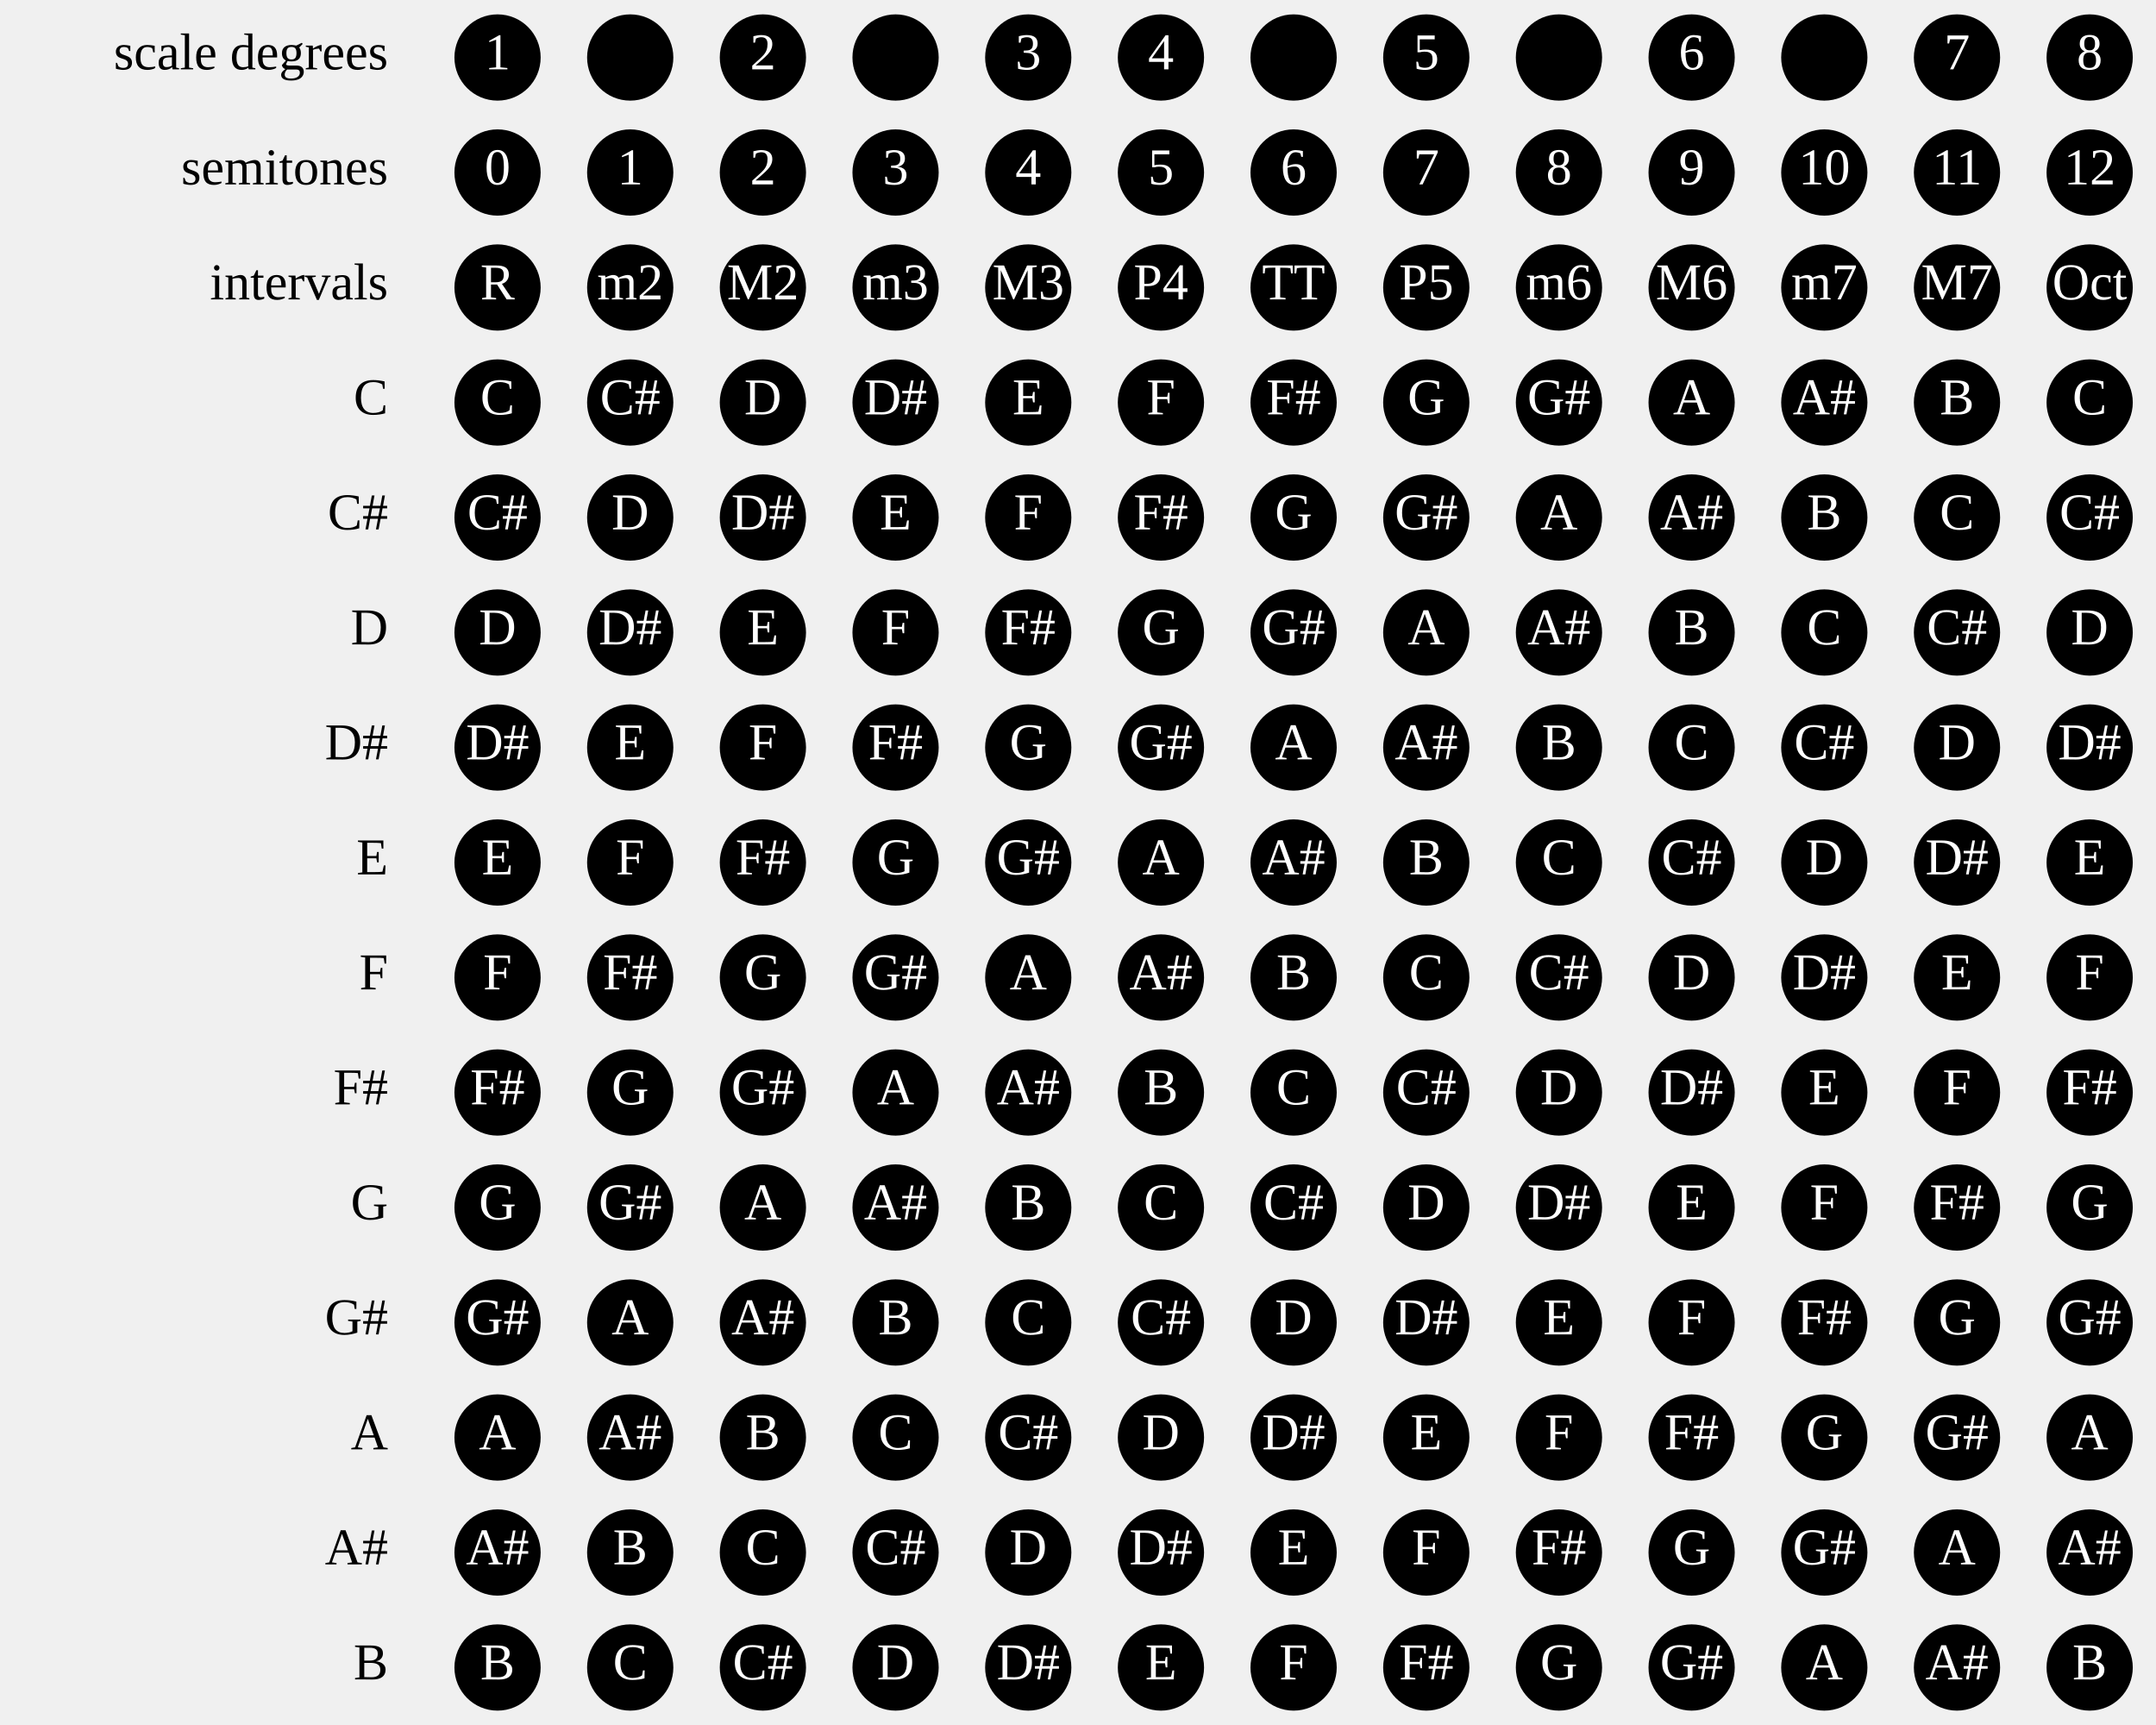
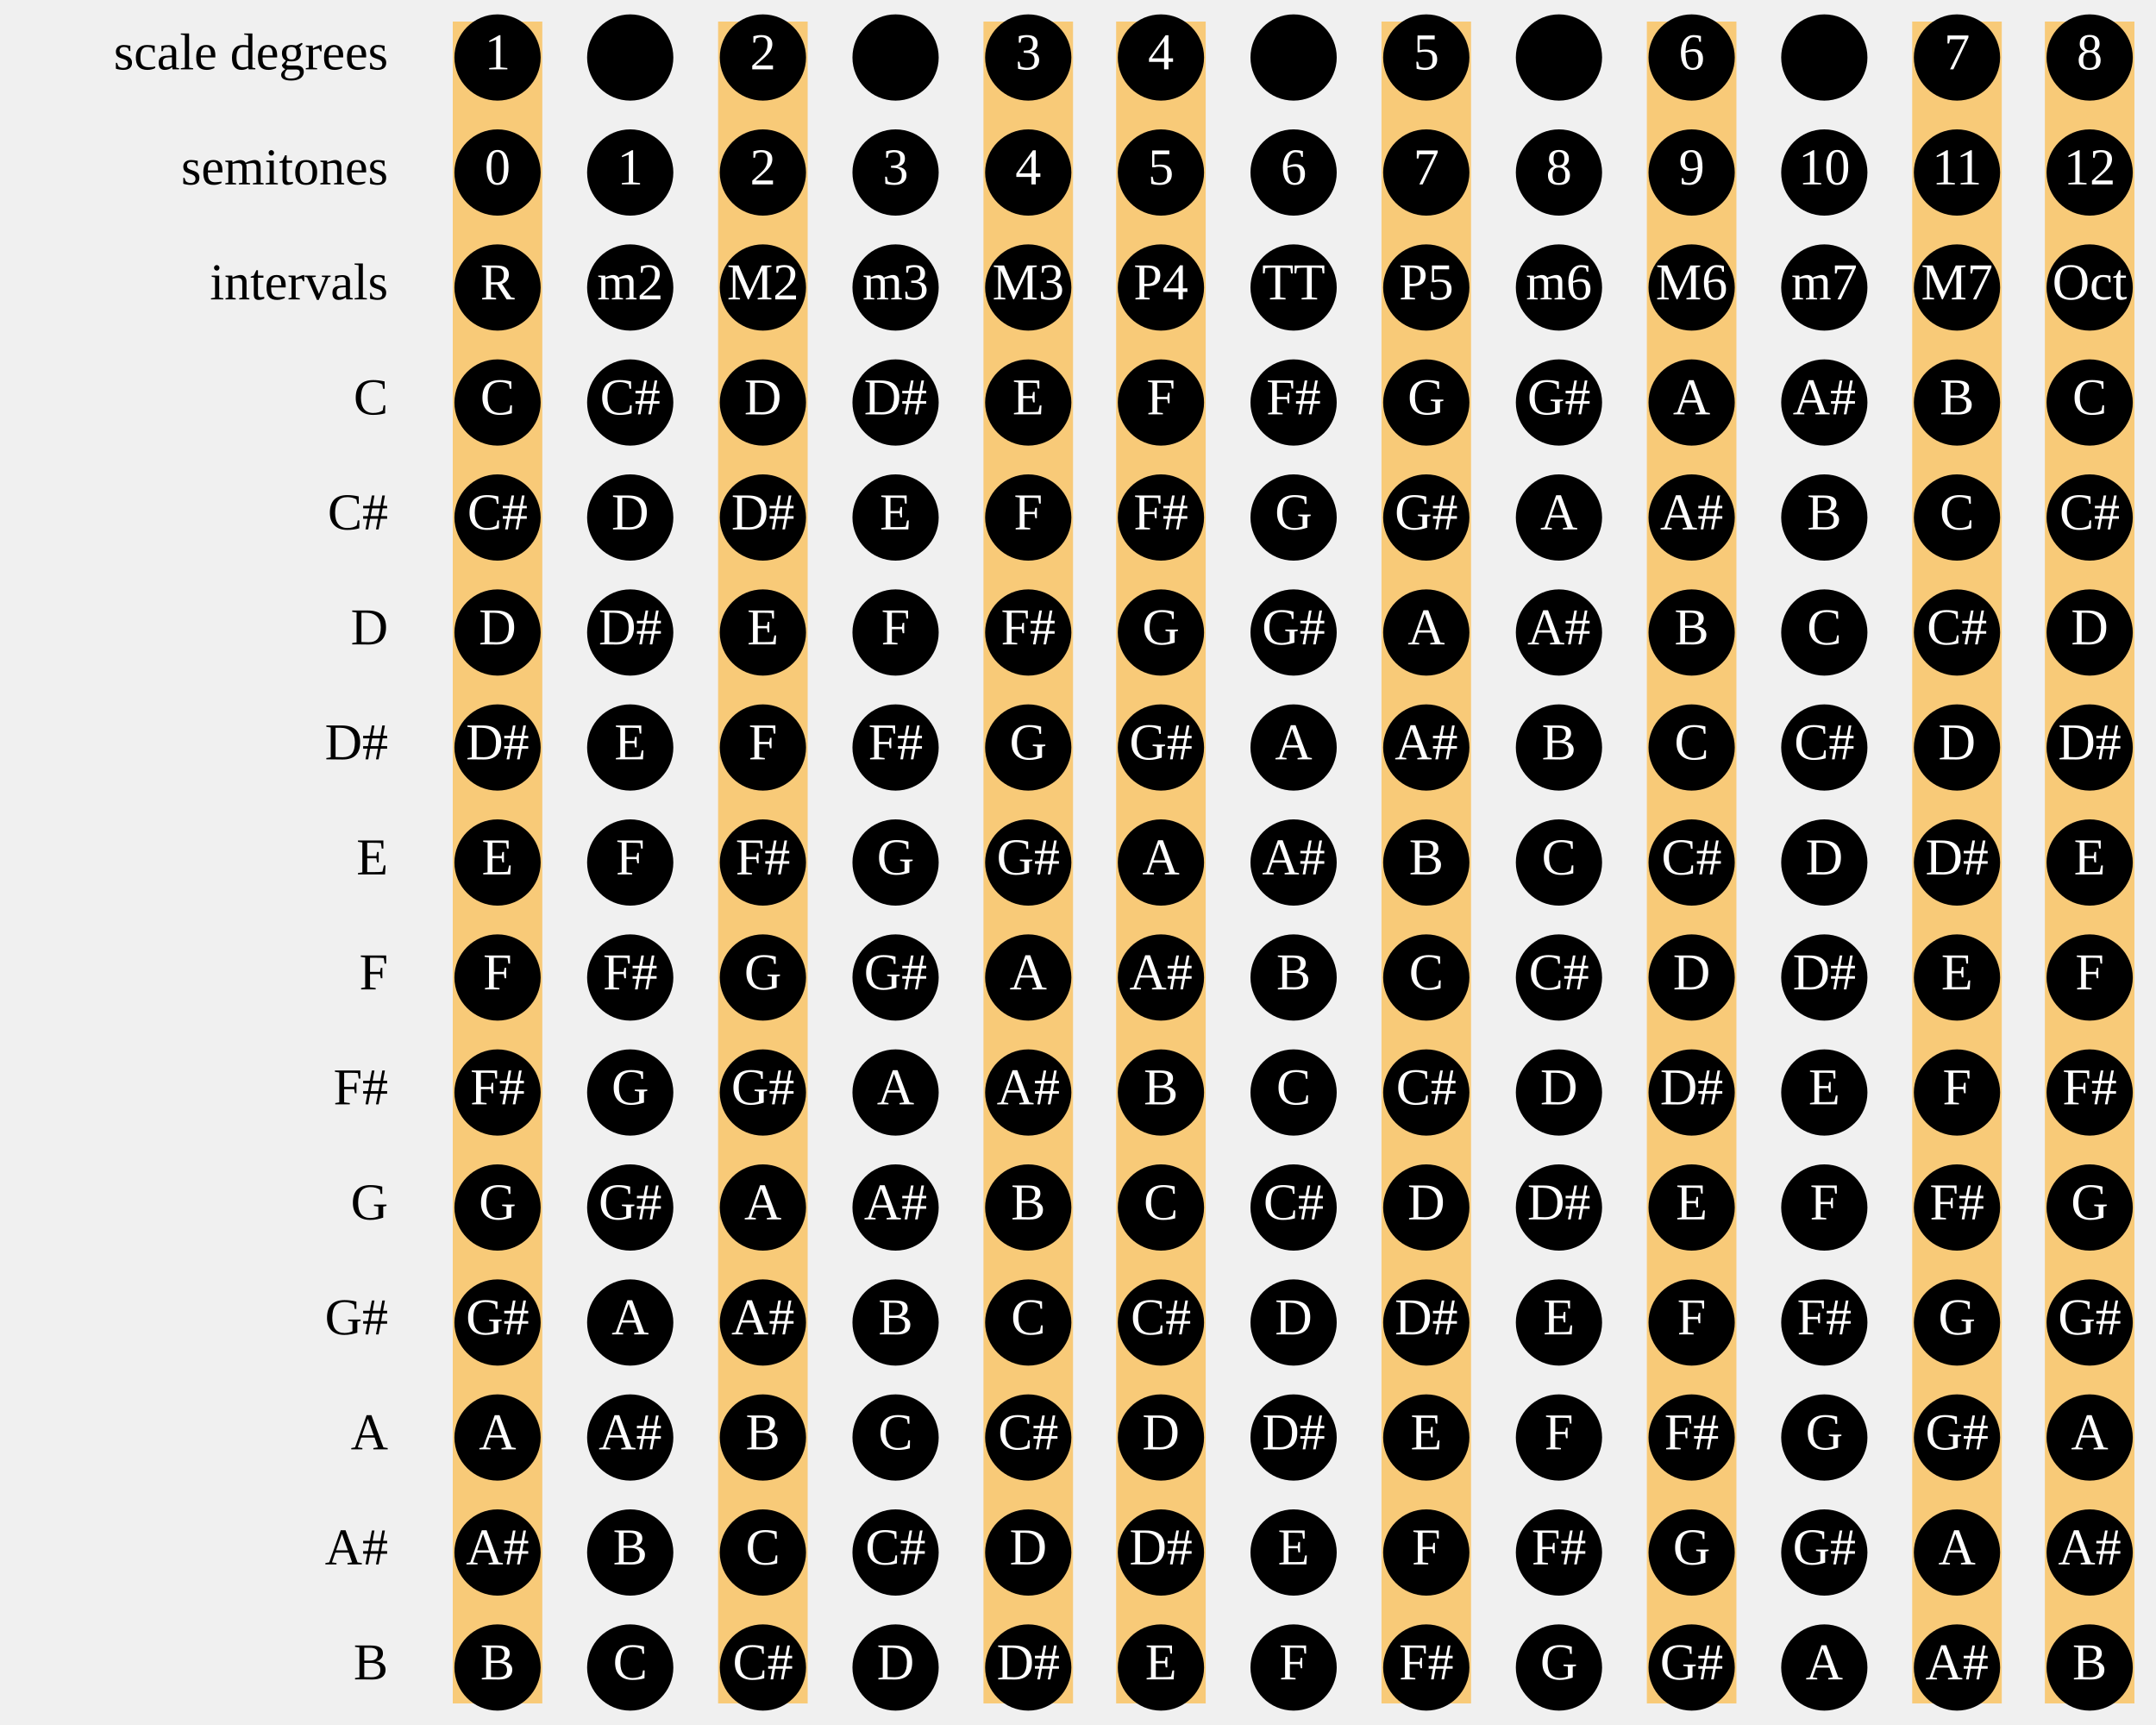
<svg xmlns="http://www.w3.org/2000/svg" width="500" height="400" viewBox="0 0 500 400">
  <defs>
</defs>
+   <rect x="105.0" y="5" width="20.769" height="390.0" fill="orange" fill-opacity="0.5" />
+   <rect x="166.538" y="5" width="20.769" height="390.0" fill="orange" fill-opacity="0.5" />
+   <rect x="228.077" y="5" width="20.769" height="390.0" fill="orange" fill-opacity="0.5" />
+   <rect x="258.846" y="5" width="20.769" height="390.0" fill="orange" fill-opacity="0.5" />
+   <rect x="320.385" y="5" width="20.769" height="390.0" fill="orange" fill-opacity="0.5" />
+   <rect x="381.923" y="5" width="20.769" height="390.0" fill="orange" fill-opacity="0.5" />
+   <rect x="443.462" y="5" width="20.769" height="390.0" fill="orange" fill-opacity="0.5" />
+   <rect x="474.231" y="5" width="20.769" height="390.0" fill="orange" fill-opacity="0.5" />
  <circle cx="115.385" cy="13.333" r="10" />
  <text x="115.385" y="13.333" font-size="12" fill="white" text-anchor="middle" dominant-baseline="middle">1</text>
  <circle cx="146.154" cy="13.333" r="10" />
  <text x="146.154" y="13.333" font-size="12" fill="white" text-anchor="middle" dominant-baseline="middle" />
  <circle cx="176.923" cy="13.333" r="10" />
  <text x="176.923" y="13.333" font-size="12" fill="white" text-anchor="middle" dominant-baseline="middle">2</text>
  <circle cx="207.692" cy="13.333" r="10" />
  <text x="207.692" y="13.333" font-size="12" fill="white" text-anchor="middle" dominant-baseline="middle" />
  <circle cx="238.462" cy="13.333" r="10" />
  <text x="238.462" y="13.333" font-size="12" fill="white" text-anchor="middle" dominant-baseline="middle">3</text>
  <circle cx="269.231" cy="13.333" r="10" />
  <text x="269.231" y="13.333" font-size="12" fill="white" text-anchor="middle" dominant-baseline="middle">4</text>
  <circle cx="300.0" cy="13.333" r="10" />
  <text x="300.0" y="13.333" font-size="12" fill="white" text-anchor="middle" dominant-baseline="middle" />
  <circle cx="330.769" cy="13.333" r="10" />
  <text x="330.769" y="13.333" font-size="12" fill="white" text-anchor="middle" dominant-baseline="middle">5</text>
  <circle cx="361.538" cy="13.333" r="10" />
  <text x="361.538" y="13.333" font-size="12" fill="white" text-anchor="middle" dominant-baseline="middle" />
  <circle cx="392.308" cy="13.333" r="10" />
  <text x="392.308" y="13.333" font-size="12" fill="white" text-anchor="middle" dominant-baseline="middle">6</text>
  <circle cx="423.077" cy="13.333" r="10" />
  <text x="423.077" y="13.333" font-size="12" fill="white" text-anchor="middle" dominant-baseline="middle" />
  <circle cx="453.846" cy="13.333" r="10" />
  <text x="453.846" y="13.333" font-size="12" fill="white" text-anchor="middle" dominant-baseline="middle">7</text>
  <circle cx="484.615" cy="13.333" r="10" />
  <text x="484.615" y="13.333" font-size="12" fill="white" text-anchor="middle" dominant-baseline="middle">8</text>
  <circle cx="115.385" cy="40.0" r="10" />
  <text x="115.385" y="40.0" font-size="12" fill="white" text-anchor="middle" dominant-baseline="middle">0</text>
  <circle cx="146.154" cy="40.0" r="10" />
  <text x="146.154" y="40.0" font-size="12" fill="white" text-anchor="middle" dominant-baseline="middle">1</text>
  <circle cx="176.923" cy="40.0" r="10" />
  <text x="176.923" y="40.0" font-size="12" fill="white" text-anchor="middle" dominant-baseline="middle">2</text>
  <circle cx="207.692" cy="40.0" r="10" />
  <text x="207.692" y="40.0" font-size="12" fill="white" text-anchor="middle" dominant-baseline="middle">3</text>
  <circle cx="238.462" cy="40.0" r="10" />
  <text x="238.462" y="40.0" font-size="12" fill="white" text-anchor="middle" dominant-baseline="middle">4</text>
  <circle cx="269.231" cy="40.0" r="10" />
  <text x="269.231" y="40.0" font-size="12" fill="white" text-anchor="middle" dominant-baseline="middle">5</text>
  <circle cx="300.0" cy="40.0" r="10" />
  <text x="300.0" y="40.0" font-size="12" fill="white" text-anchor="middle" dominant-baseline="middle">6</text>
  <circle cx="330.769" cy="40.0" r="10" />
  <text x="330.769" y="40.0" font-size="12" fill="white" text-anchor="middle" dominant-baseline="middle">7</text>
  <circle cx="361.538" cy="40.0" r="10" />
  <text x="361.538" y="40.0" font-size="12" fill="white" text-anchor="middle" dominant-baseline="middle">8</text>
  <circle cx="392.308" cy="40.0" r="10" />
  <text x="392.308" y="40.0" font-size="12" fill="white" text-anchor="middle" dominant-baseline="middle">9</text>
  <circle cx="423.077" cy="40.0" r="10" />
  <text x="423.077" y="40.0" font-size="12" fill="white" text-anchor="middle" dominant-baseline="middle">10</text>
  <circle cx="453.846" cy="40.0" r="10" />
  <text x="453.846" y="40.0" font-size="12" fill="white" text-anchor="middle" dominant-baseline="middle">11</text>
  <circle cx="484.615" cy="40.0" r="10" />
  <text x="484.615" y="40.0" font-size="12" fill="white" text-anchor="middle" dominant-baseline="middle">12</text>
  <circle cx="115.385" cy="66.667" r="10" />
  <text x="115.385" y="66.667" font-size="12" fill="white" text-anchor="middle" dominant-baseline="middle">R</text>
  <circle cx="146.154" cy="66.667" r="10" />
  <text x="146.154" y="66.667" font-size="12" fill="white" text-anchor="middle" dominant-baseline="middle">m2</text>
  <circle cx="176.923" cy="66.667" r="10" />
  <text x="176.923" y="66.667" font-size="12" fill="white" text-anchor="middle" dominant-baseline="middle">M2</text>
  <circle cx="207.692" cy="66.667" r="10" />
  <text x="207.692" y="66.667" font-size="12" fill="white" text-anchor="middle" dominant-baseline="middle">m3</text>
  <circle cx="238.462" cy="66.667" r="10" />
  <text x="238.462" y="66.667" font-size="12" fill="white" text-anchor="middle" dominant-baseline="middle">M3</text>
  <circle cx="269.231" cy="66.667" r="10" />
  <text x="269.231" y="66.667" font-size="12" fill="white" text-anchor="middle" dominant-baseline="middle">P4</text>
  <circle cx="300.0" cy="66.667" r="10" />
  <text x="300.0" y="66.667" font-size="12" fill="white" text-anchor="middle" dominant-baseline="middle">TT</text>
  <circle cx="330.769" cy="66.667" r="10" />
  <text x="330.769" y="66.667" font-size="12" fill="white" text-anchor="middle" dominant-baseline="middle">P5</text>
  <circle cx="361.538" cy="66.667" r="10" />
  <text x="361.538" y="66.667" font-size="12" fill="white" text-anchor="middle" dominant-baseline="middle">m6</text>
  <circle cx="392.308" cy="66.667" r="10" />
  <text x="392.308" y="66.667" font-size="12" fill="white" text-anchor="middle" dominant-baseline="middle">M6</text>
  <circle cx="423.077" cy="66.667" r="10" />
  <text x="423.077" y="66.667" font-size="12" fill="white" text-anchor="middle" dominant-baseline="middle">m7</text>
  <circle cx="453.846" cy="66.667" r="10" />
  <text x="453.846" y="66.667" font-size="12" fill="white" text-anchor="middle" dominant-baseline="middle">M7</text>
  <circle cx="484.615" cy="66.667" r="10" />
  <text x="484.615" y="66.667" font-size="12" fill="white" text-anchor="middle" dominant-baseline="middle">Oct</text>
  <circle cx="115.385" cy="93.333" r="10" />
  <text x="115.385" y="93.333" font-size="12" fill="white" text-anchor="middle" dominant-baseline="middle">C</text>
  <circle cx="146.154" cy="93.333" r="10" />
  <text x="146.154" y="93.333" font-size="12" fill="white" text-anchor="middle" dominant-baseline="middle">C#</text>
  <circle cx="176.923" cy="93.333" r="10" />
  <text x="176.923" y="93.333" font-size="12" fill="white" text-anchor="middle" dominant-baseline="middle">D</text>
  <circle cx="207.692" cy="93.333" r="10" />
  <text x="207.692" y="93.333" font-size="12" fill="white" text-anchor="middle" dominant-baseline="middle">D#</text>
  <circle cx="238.462" cy="93.333" r="10" />
  <text x="238.462" y="93.333" font-size="12" fill="white" text-anchor="middle" dominant-baseline="middle">E</text>
  <circle cx="269.231" cy="93.333" r="10" />
  <text x="269.231" y="93.333" font-size="12" fill="white" text-anchor="middle" dominant-baseline="middle">F</text>
  <circle cx="300.0" cy="93.333" r="10" />
  <text x="300.0" y="93.333" font-size="12" fill="white" text-anchor="middle" dominant-baseline="middle">F#</text>
  <circle cx="330.769" cy="93.333" r="10" />
  <text x="330.769" y="93.333" font-size="12" fill="white" text-anchor="middle" dominant-baseline="middle">G</text>
  <circle cx="361.538" cy="93.333" r="10" />
  <text x="361.538" y="93.333" font-size="12" fill="white" text-anchor="middle" dominant-baseline="middle">G#</text>
  <circle cx="392.308" cy="93.333" r="10" />
  <text x="392.308" y="93.333" font-size="12" fill="white" text-anchor="middle" dominant-baseline="middle">A</text>
  <circle cx="423.077" cy="93.333" r="10" />
  <text x="423.077" y="93.333" font-size="12" fill="white" text-anchor="middle" dominant-baseline="middle">A#</text>
  <circle cx="453.846" cy="93.333" r="10" />
  <text x="453.846" y="93.333" font-size="12" fill="white" text-anchor="middle" dominant-baseline="middle">B</text>
  <circle cx="484.615" cy="93.333" r="10" />
  <text x="484.615" y="93.333" font-size="12" fill="white" text-anchor="middle" dominant-baseline="middle">C</text>
  <circle cx="115.385" cy="120.0" r="10" />
  <text x="115.385" y="120.0" font-size="12" fill="white" text-anchor="middle" dominant-baseline="middle">C#</text>
  <circle cx="146.154" cy="120.0" r="10" />
  <text x="146.154" y="120.0" font-size="12" fill="white" text-anchor="middle" dominant-baseline="middle">D</text>
  <circle cx="176.923" cy="120.0" r="10" />
  <text x="176.923" y="120.0" font-size="12" fill="white" text-anchor="middle" dominant-baseline="middle">D#</text>
  <circle cx="207.692" cy="120.0" r="10" />
  <text x="207.692" y="120.0" font-size="12" fill="white" text-anchor="middle" dominant-baseline="middle">E</text>
  <circle cx="238.462" cy="120.0" r="10" />
  <text x="238.462" y="120.0" font-size="12" fill="white" text-anchor="middle" dominant-baseline="middle">F</text>
  <circle cx="269.231" cy="120.0" r="10" />
  <text x="269.231" y="120.0" font-size="12" fill="white" text-anchor="middle" dominant-baseline="middle">F#</text>
  <circle cx="300.0" cy="120.0" r="10" />
  <text x="300.0" y="120.0" font-size="12" fill="white" text-anchor="middle" dominant-baseline="middle">G</text>
  <circle cx="330.769" cy="120.0" r="10" />
  <text x="330.769" y="120.0" font-size="12" fill="white" text-anchor="middle" dominant-baseline="middle">G#</text>
  <circle cx="361.538" cy="120.0" r="10" />
  <text x="361.538" y="120.0" font-size="12" fill="white" text-anchor="middle" dominant-baseline="middle">A</text>
  <circle cx="392.308" cy="120.0" r="10" />
  <text x="392.308" y="120.0" font-size="12" fill="white" text-anchor="middle" dominant-baseline="middle">A#</text>
  <circle cx="423.077" cy="120.0" r="10" />
  <text x="423.077" y="120.0" font-size="12" fill="white" text-anchor="middle" dominant-baseline="middle">B</text>
  <circle cx="453.846" cy="120.0" r="10" />
  <text x="453.846" y="120.0" font-size="12" fill="white" text-anchor="middle" dominant-baseline="middle">C</text>
  <circle cx="484.615" cy="120.0" r="10" />
  <text x="484.615" y="120.0" font-size="12" fill="white" text-anchor="middle" dominant-baseline="middle">C#</text>
  <circle cx="115.385" cy="146.667" r="10" />
  <text x="115.385" y="146.667" font-size="12" fill="white" text-anchor="middle" dominant-baseline="middle">D</text>
  <circle cx="146.154" cy="146.667" r="10" />
  <text x="146.154" y="146.667" font-size="12" fill="white" text-anchor="middle" dominant-baseline="middle">D#</text>
  <circle cx="176.923" cy="146.667" r="10" />
  <text x="176.923" y="146.667" font-size="12" fill="white" text-anchor="middle" dominant-baseline="middle">E</text>
  <circle cx="207.692" cy="146.667" r="10" />
  <text x="207.692" y="146.667" font-size="12" fill="white" text-anchor="middle" dominant-baseline="middle">F</text>
  <circle cx="238.462" cy="146.667" r="10" />
  <text x="238.462" y="146.667" font-size="12" fill="white" text-anchor="middle" dominant-baseline="middle">F#</text>
  <circle cx="269.231" cy="146.667" r="10" />
  <text x="269.231" y="146.667" font-size="12" fill="white" text-anchor="middle" dominant-baseline="middle">G</text>
  <circle cx="300.0" cy="146.667" r="10" />
  <text x="300.0" y="146.667" font-size="12" fill="white" text-anchor="middle" dominant-baseline="middle">G#</text>
  <circle cx="330.769" cy="146.667" r="10" />
  <text x="330.769" y="146.667" font-size="12" fill="white" text-anchor="middle" dominant-baseline="middle">A</text>
  <circle cx="361.538" cy="146.667" r="10" />
  <text x="361.538" y="146.667" font-size="12" fill="white" text-anchor="middle" dominant-baseline="middle">A#</text>
  <circle cx="392.308" cy="146.667" r="10" />
  <text x="392.308" y="146.667" font-size="12" fill="white" text-anchor="middle" dominant-baseline="middle">B</text>
  <circle cx="423.077" cy="146.667" r="10" />
  <text x="423.077" y="146.667" font-size="12" fill="white" text-anchor="middle" dominant-baseline="middle">C</text>
  <circle cx="453.846" cy="146.667" r="10" />
  <text x="453.846" y="146.667" font-size="12" fill="white" text-anchor="middle" dominant-baseline="middle">C#</text>
  <circle cx="484.615" cy="146.667" r="10" />
  <text x="484.615" y="146.667" font-size="12" fill="white" text-anchor="middle" dominant-baseline="middle">D</text>
  <circle cx="115.385" cy="173.333" r="10" />
  <text x="115.385" y="173.333" font-size="12" fill="white" text-anchor="middle" dominant-baseline="middle">D#</text>
  <circle cx="146.154" cy="173.333" r="10" />
  <text x="146.154" y="173.333" font-size="12" fill="white" text-anchor="middle" dominant-baseline="middle">E</text>
  <circle cx="176.923" cy="173.333" r="10" />
  <text x="176.923" y="173.333" font-size="12" fill="white" text-anchor="middle" dominant-baseline="middle">F</text>
  <circle cx="207.692" cy="173.333" r="10" />
  <text x="207.692" y="173.333" font-size="12" fill="white" text-anchor="middle" dominant-baseline="middle">F#</text>
  <circle cx="238.462" cy="173.333" r="10" />
  <text x="238.462" y="173.333" font-size="12" fill="white" text-anchor="middle" dominant-baseline="middle">G</text>
  <circle cx="269.231" cy="173.333" r="10" />
  <text x="269.231" y="173.333" font-size="12" fill="white" text-anchor="middle" dominant-baseline="middle">G#</text>
  <circle cx="300.0" cy="173.333" r="10" />
  <text x="300.0" y="173.333" font-size="12" fill="white" text-anchor="middle" dominant-baseline="middle">A</text>
  <circle cx="330.769" cy="173.333" r="10" />
  <text x="330.769" y="173.333" font-size="12" fill="white" text-anchor="middle" dominant-baseline="middle">A#</text>
  <circle cx="361.538" cy="173.333" r="10" />
  <text x="361.538" y="173.333" font-size="12" fill="white" text-anchor="middle" dominant-baseline="middle">B</text>
  <circle cx="392.308" cy="173.333" r="10" />
  <text x="392.308" y="173.333" font-size="12" fill="white" text-anchor="middle" dominant-baseline="middle">C</text>
  <circle cx="423.077" cy="173.333" r="10" />
  <text x="423.077" y="173.333" font-size="12" fill="white" text-anchor="middle" dominant-baseline="middle">C#</text>
  <circle cx="453.846" cy="173.333" r="10" />
  <text x="453.846" y="173.333" font-size="12" fill="white" text-anchor="middle" dominant-baseline="middle">D</text>
  <circle cx="484.615" cy="173.333" r="10" />
  <text x="484.615" y="173.333" font-size="12" fill="white" text-anchor="middle" dominant-baseline="middle">D#</text>
  <circle cx="115.385" cy="200.0" r="10" />
  <text x="115.385" y="200.0" font-size="12" fill="white" text-anchor="middle" dominant-baseline="middle">E</text>
  <circle cx="146.154" cy="200.0" r="10" />
  <text x="146.154" y="200.0" font-size="12" fill="white" text-anchor="middle" dominant-baseline="middle">F</text>
  <circle cx="176.923" cy="200.0" r="10" />
  <text x="176.923" y="200.0" font-size="12" fill="white" text-anchor="middle" dominant-baseline="middle">F#</text>
  <circle cx="207.692" cy="200.0" r="10" />
  <text x="207.692" y="200.0" font-size="12" fill="white" text-anchor="middle" dominant-baseline="middle">G</text>
  <circle cx="238.462" cy="200.0" r="10" />
  <text x="238.462" y="200.0" font-size="12" fill="white" text-anchor="middle" dominant-baseline="middle">G#</text>
  <circle cx="269.231" cy="200.0" r="10" />
  <text x="269.231" y="200.0" font-size="12" fill="white" text-anchor="middle" dominant-baseline="middle">A</text>
  <circle cx="300.0" cy="200.0" r="10" />
  <text x="300.0" y="200.0" font-size="12" fill="white" text-anchor="middle" dominant-baseline="middle">A#</text>
  <circle cx="330.769" cy="200.0" r="10" />
  <text x="330.769" y="200.0" font-size="12" fill="white" text-anchor="middle" dominant-baseline="middle">B</text>
  <circle cx="361.538" cy="200.0" r="10" />
  <text x="361.538" y="200.0" font-size="12" fill="white" text-anchor="middle" dominant-baseline="middle">C</text>
  <circle cx="392.308" cy="200.0" r="10" />
  <text x="392.308" y="200.0" font-size="12" fill="white" text-anchor="middle" dominant-baseline="middle">C#</text>
  <circle cx="423.077" cy="200.0" r="10" />
  <text x="423.077" y="200.0" font-size="12" fill="white" text-anchor="middle" dominant-baseline="middle">D</text>
  <circle cx="453.846" cy="200.0" r="10" />
  <text x="453.846" y="200.0" font-size="12" fill="white" text-anchor="middle" dominant-baseline="middle">D#</text>
  <circle cx="484.615" cy="200.0" r="10" />
  <text x="484.615" y="200.0" font-size="12" fill="white" text-anchor="middle" dominant-baseline="middle">E</text>
  <circle cx="115.385" cy="226.667" r="10" />
  <text x="115.385" y="226.667" font-size="12" fill="white" text-anchor="middle" dominant-baseline="middle">F</text>
  <circle cx="146.154" cy="226.667" r="10" />
  <text x="146.154" y="226.667" font-size="12" fill="white" text-anchor="middle" dominant-baseline="middle">F#</text>
  <circle cx="176.923" cy="226.667" r="10" />
  <text x="176.923" y="226.667" font-size="12" fill="white" text-anchor="middle" dominant-baseline="middle">G</text>
  <circle cx="207.692" cy="226.667" r="10" />
  <text x="207.692" y="226.667" font-size="12" fill="white" text-anchor="middle" dominant-baseline="middle">G#</text>
  <circle cx="238.462" cy="226.667" r="10" />
  <text x="238.462" y="226.667" font-size="12" fill="white" text-anchor="middle" dominant-baseline="middle">A</text>
  <circle cx="269.231" cy="226.667" r="10" />
  <text x="269.231" y="226.667" font-size="12" fill="white" text-anchor="middle" dominant-baseline="middle">A#</text>
  <circle cx="300.0" cy="226.667" r="10" />
  <text x="300.0" y="226.667" font-size="12" fill="white" text-anchor="middle" dominant-baseline="middle">B</text>
  <circle cx="330.769" cy="226.667" r="10" />
  <text x="330.769" y="226.667" font-size="12" fill="white" text-anchor="middle" dominant-baseline="middle">C</text>
  <circle cx="361.538" cy="226.667" r="10" />
  <text x="361.538" y="226.667" font-size="12" fill="white" text-anchor="middle" dominant-baseline="middle">C#</text>
  <circle cx="392.308" cy="226.667" r="10" />
  <text x="392.308" y="226.667" font-size="12" fill="white" text-anchor="middle" dominant-baseline="middle">D</text>
  <circle cx="423.077" cy="226.667" r="10" />
  <text x="423.077" y="226.667" font-size="12" fill="white" text-anchor="middle" dominant-baseline="middle">D#</text>
  <circle cx="453.846" cy="226.667" r="10" />
  <text x="453.846" y="226.667" font-size="12" fill="white" text-anchor="middle" dominant-baseline="middle">E</text>
  <circle cx="484.615" cy="226.667" r="10" />
  <text x="484.615" y="226.667" font-size="12" fill="white" text-anchor="middle" dominant-baseline="middle">F</text>
  <circle cx="115.385" cy="253.333" r="10" />
  <text x="115.385" y="253.333" font-size="12" fill="white" text-anchor="middle" dominant-baseline="middle">F#</text>
  <circle cx="146.154" cy="253.333" r="10" />
  <text x="146.154" y="253.333" font-size="12" fill="white" text-anchor="middle" dominant-baseline="middle">G</text>
  <circle cx="176.923" cy="253.333" r="10" />
  <text x="176.923" y="253.333" font-size="12" fill="white" text-anchor="middle" dominant-baseline="middle">G#</text>
  <circle cx="207.692" cy="253.333" r="10" />
  <text x="207.692" y="253.333" font-size="12" fill="white" text-anchor="middle" dominant-baseline="middle">A</text>
  <circle cx="238.462" cy="253.333" r="10" />
  <text x="238.462" y="253.333" font-size="12" fill="white" text-anchor="middle" dominant-baseline="middle">A#</text>
  <circle cx="269.231" cy="253.333" r="10" />
  <text x="269.231" y="253.333" font-size="12" fill="white" text-anchor="middle" dominant-baseline="middle">B</text>
  <circle cx="300.0" cy="253.333" r="10" />
  <text x="300.0" y="253.333" font-size="12" fill="white" text-anchor="middle" dominant-baseline="middle">C</text>
  <circle cx="330.769" cy="253.333" r="10" />
  <text x="330.769" y="253.333" font-size="12" fill="white" text-anchor="middle" dominant-baseline="middle">C#</text>
  <circle cx="361.538" cy="253.333" r="10" />
  <text x="361.538" y="253.333" font-size="12" fill="white" text-anchor="middle" dominant-baseline="middle">D</text>
  <circle cx="392.308" cy="253.333" r="10" />
  <text x="392.308" y="253.333" font-size="12" fill="white" text-anchor="middle" dominant-baseline="middle">D#</text>
  <circle cx="423.077" cy="253.333" r="10" />
  <text x="423.077" y="253.333" font-size="12" fill="white" text-anchor="middle" dominant-baseline="middle">E</text>
  <circle cx="453.846" cy="253.333" r="10" />
  <text x="453.846" y="253.333" font-size="12" fill="white" text-anchor="middle" dominant-baseline="middle">F</text>
  <circle cx="484.615" cy="253.333" r="10" />
  <text x="484.615" y="253.333" font-size="12" fill="white" text-anchor="middle" dominant-baseline="middle">F#</text>
  <circle cx="115.385" cy="280.0" r="10" />
  <text x="115.385" y="280.0" font-size="12" fill="white" text-anchor="middle" dominant-baseline="middle">G</text>
  <circle cx="146.154" cy="280.0" r="10" />
  <text x="146.154" y="280.0" font-size="12" fill="white" text-anchor="middle" dominant-baseline="middle">G#</text>
  <circle cx="176.923" cy="280.0" r="10" />
  <text x="176.923" y="280.0" font-size="12" fill="white" text-anchor="middle" dominant-baseline="middle">A</text>
  <circle cx="207.692" cy="280.0" r="10" />
  <text x="207.692" y="280.0" font-size="12" fill="white" text-anchor="middle" dominant-baseline="middle">A#</text>
  <circle cx="238.462" cy="280.0" r="10" />
  <text x="238.462" y="280.0" font-size="12" fill="white" text-anchor="middle" dominant-baseline="middle">B</text>
  <circle cx="269.231" cy="280.0" r="10" />
  <text x="269.231" y="280.0" font-size="12" fill="white" text-anchor="middle" dominant-baseline="middle">C</text>
  <circle cx="300.0" cy="280.0" r="10" />
  <text x="300.0" y="280.0" font-size="12" fill="white" text-anchor="middle" dominant-baseline="middle">C#</text>
  <circle cx="330.769" cy="280.0" r="10" />
  <text x="330.769" y="280.0" font-size="12" fill="white" text-anchor="middle" dominant-baseline="middle">D</text>
  <circle cx="361.538" cy="280.0" r="10" />
  <text x="361.538" y="280.0" font-size="12" fill="white" text-anchor="middle" dominant-baseline="middle">D#</text>
  <circle cx="392.308" cy="280.0" r="10" />
  <text x="392.308" y="280.0" font-size="12" fill="white" text-anchor="middle" dominant-baseline="middle">E</text>
  <circle cx="423.077" cy="280.0" r="10" />
  <text x="423.077" y="280.0" font-size="12" fill="white" text-anchor="middle" dominant-baseline="middle">F</text>
  <circle cx="453.846" cy="280.0" r="10" />
  <text x="453.846" y="280.0" font-size="12" fill="white" text-anchor="middle" dominant-baseline="middle">F#</text>
  <circle cx="484.615" cy="280.0" r="10" />
  <text x="484.615" y="280.0" font-size="12" fill="white" text-anchor="middle" dominant-baseline="middle">G</text>
  <circle cx="115.385" cy="306.667" r="10" />
  <text x="115.385" y="306.667" font-size="12" fill="white" text-anchor="middle" dominant-baseline="middle">G#</text>
  <circle cx="146.154" cy="306.667" r="10" />
  <text x="146.154" y="306.667" font-size="12" fill="white" text-anchor="middle" dominant-baseline="middle">A</text>
  <circle cx="176.923" cy="306.667" r="10" />
  <text x="176.923" y="306.667" font-size="12" fill="white" text-anchor="middle" dominant-baseline="middle">A#</text>
  <circle cx="207.692" cy="306.667" r="10" />
  <text x="207.692" y="306.667" font-size="12" fill="white" text-anchor="middle" dominant-baseline="middle">B</text>
  <circle cx="238.462" cy="306.667" r="10" />
  <text x="238.462" y="306.667" font-size="12" fill="white" text-anchor="middle" dominant-baseline="middle">C</text>
  <circle cx="269.231" cy="306.667" r="10" />
  <text x="269.231" y="306.667" font-size="12" fill="white" text-anchor="middle" dominant-baseline="middle">C#</text>
  <circle cx="300.0" cy="306.667" r="10" />
  <text x="300.0" y="306.667" font-size="12" fill="white" text-anchor="middle" dominant-baseline="middle">D</text>
  <circle cx="330.769" cy="306.667" r="10" />
  <text x="330.769" y="306.667" font-size="12" fill="white" text-anchor="middle" dominant-baseline="middle">D#</text>
  <circle cx="361.538" cy="306.667" r="10" />
  <text x="361.538" y="306.667" font-size="12" fill="white" text-anchor="middle" dominant-baseline="middle">E</text>
  <circle cx="392.308" cy="306.667" r="10" />
  <text x="392.308" y="306.667" font-size="12" fill="white" text-anchor="middle" dominant-baseline="middle">F</text>
  <circle cx="423.077" cy="306.667" r="10" />
  <text x="423.077" y="306.667" font-size="12" fill="white" text-anchor="middle" dominant-baseline="middle">F#</text>
  <circle cx="453.846" cy="306.667" r="10" />
  <text x="453.846" y="306.667" font-size="12" fill="white" text-anchor="middle" dominant-baseline="middle">G</text>
  <circle cx="484.615" cy="306.667" r="10" />
  <text x="484.615" y="306.667" font-size="12" fill="white" text-anchor="middle" dominant-baseline="middle">G#</text>
  <circle cx="115.385" cy="333.333" r="10" />
  <text x="115.385" y="333.333" font-size="12" fill="white" text-anchor="middle" dominant-baseline="middle">A</text>
  <circle cx="146.154" cy="333.333" r="10" />
  <text x="146.154" y="333.333" font-size="12" fill="white" text-anchor="middle" dominant-baseline="middle">A#</text>
  <circle cx="176.923" cy="333.333" r="10" />
  <text x="176.923" y="333.333" font-size="12" fill="white" text-anchor="middle" dominant-baseline="middle">B</text>
  <circle cx="207.692" cy="333.333" r="10" />
  <text x="207.692" y="333.333" font-size="12" fill="white" text-anchor="middle" dominant-baseline="middle">C</text>
  <circle cx="238.462" cy="333.333" r="10" />
  <text x="238.462" y="333.333" font-size="12" fill="white" text-anchor="middle" dominant-baseline="middle">C#</text>
  <circle cx="269.231" cy="333.333" r="10" />
  <text x="269.231" y="333.333" font-size="12" fill="white" text-anchor="middle" dominant-baseline="middle">D</text>
  <circle cx="300.0" cy="333.333" r="10" />
  <text x="300.0" y="333.333" font-size="12" fill="white" text-anchor="middle" dominant-baseline="middle">D#</text>
  <circle cx="330.769" cy="333.333" r="10" />
  <text x="330.769" y="333.333" font-size="12" fill="white" text-anchor="middle" dominant-baseline="middle">E</text>
  <circle cx="361.538" cy="333.333" r="10" />
  <text x="361.538" y="333.333" font-size="12" fill="white" text-anchor="middle" dominant-baseline="middle">F</text>
  <circle cx="392.308" cy="333.333" r="10" />
  <text x="392.308" y="333.333" font-size="12" fill="white" text-anchor="middle" dominant-baseline="middle">F#</text>
  <circle cx="423.077" cy="333.333" r="10" />
  <text x="423.077" y="333.333" font-size="12" fill="white" text-anchor="middle" dominant-baseline="middle">G</text>
  <circle cx="453.846" cy="333.333" r="10" />
  <text x="453.846" y="333.333" font-size="12" fill="white" text-anchor="middle" dominant-baseline="middle">G#</text>
  <circle cx="484.615" cy="333.333" r="10" />
  <text x="484.615" y="333.333" font-size="12" fill="white" text-anchor="middle" dominant-baseline="middle">A</text>
  <circle cx="115.385" cy="360.0" r="10" />
  <text x="115.385" y="360.0" font-size="12" fill="white" text-anchor="middle" dominant-baseline="middle">A#</text>
  <circle cx="146.154" cy="360.0" r="10" />
  <text x="146.154" y="360.0" font-size="12" fill="white" text-anchor="middle" dominant-baseline="middle">B</text>
  <circle cx="176.923" cy="360.0" r="10" />
  <text x="176.923" y="360.0" font-size="12" fill="white" text-anchor="middle" dominant-baseline="middle">C</text>
  <circle cx="207.692" cy="360.0" r="10" />
  <text x="207.692" y="360.0" font-size="12" fill="white" text-anchor="middle" dominant-baseline="middle">C#</text>
  <circle cx="238.462" cy="360.0" r="10" />
  <text x="238.462" y="360.0" font-size="12" fill="white" text-anchor="middle" dominant-baseline="middle">D</text>
  <circle cx="269.231" cy="360.0" r="10" />
  <text x="269.231" y="360.0" font-size="12" fill="white" text-anchor="middle" dominant-baseline="middle">D#</text>
  <circle cx="300.0" cy="360.0" r="10" />
  <text x="300.0" y="360.0" font-size="12" fill="white" text-anchor="middle" dominant-baseline="middle">E</text>
  <circle cx="330.769" cy="360.0" r="10" />
  <text x="330.769" y="360.0" font-size="12" fill="white" text-anchor="middle" dominant-baseline="middle">F</text>
  <circle cx="361.538" cy="360.0" r="10" />
  <text x="361.538" y="360.0" font-size="12" fill="white" text-anchor="middle" dominant-baseline="middle">F#</text>
  <circle cx="392.308" cy="360.0" r="10" />
  <text x="392.308" y="360.0" font-size="12" fill="white" text-anchor="middle" dominant-baseline="middle">G</text>
  <circle cx="423.077" cy="360.0" r="10" />
  <text x="423.077" y="360.0" font-size="12" fill="white" text-anchor="middle" dominant-baseline="middle">G#</text>
  <circle cx="453.846" cy="360.0" r="10" />
  <text x="453.846" y="360.0" font-size="12" fill="white" text-anchor="middle" dominant-baseline="middle">A</text>
  <circle cx="484.615" cy="360.0" r="10" />
  <text x="484.615" y="360.0" font-size="12" fill="white" text-anchor="middle" dominant-baseline="middle">A#</text>
  <circle cx="115.385" cy="386.667" r="10" />
  <text x="115.385" y="386.667" font-size="12" fill="white" text-anchor="middle" dominant-baseline="middle">B</text>
  <circle cx="146.154" cy="386.667" r="10" />
  <text x="146.154" y="386.667" font-size="12" fill="white" text-anchor="middle" dominant-baseline="middle">C</text>
  <circle cx="176.923" cy="386.667" r="10" />
  <text x="176.923" y="386.667" font-size="12" fill="white" text-anchor="middle" dominant-baseline="middle">C#</text>
  <circle cx="207.692" cy="386.667" r="10" />
  <text x="207.692" y="386.667" font-size="12" fill="white" text-anchor="middle" dominant-baseline="middle">D</text>
  <circle cx="238.462" cy="386.667" r="10" />
  <text x="238.462" y="386.667" font-size="12" fill="white" text-anchor="middle" dominant-baseline="middle">D#</text>
  <circle cx="269.231" cy="386.667" r="10" />
  <text x="269.231" y="386.667" font-size="12" fill="white" text-anchor="middle" dominant-baseline="middle">E</text>
  <circle cx="300.0" cy="386.667" r="10" />
  <text x="300.0" y="386.667" font-size="12" fill="white" text-anchor="middle" dominant-baseline="middle">F</text>
  <circle cx="330.769" cy="386.667" r="10" />
  <text x="330.769" y="386.667" font-size="12" fill="white" text-anchor="middle" dominant-baseline="middle">F#</text>
  <circle cx="361.538" cy="386.667" r="10" />
  <text x="361.538" y="386.667" font-size="12" fill="white" text-anchor="middle" dominant-baseline="middle">G</text>
  <circle cx="392.308" cy="386.667" r="10" />
  <text x="392.308" y="386.667" font-size="12" fill="white" text-anchor="middle" dominant-baseline="middle">G#</text>
  <circle cx="423.077" cy="386.667" r="10" />
  <text x="423.077" y="386.667" font-size="12" fill="white" text-anchor="middle" dominant-baseline="middle">A</text>
  <circle cx="453.846" cy="386.667" r="10" />
  <text x="453.846" y="386.667" font-size="12" fill="white" text-anchor="middle" dominant-baseline="middle">A#</text>
  <circle cx="484.615" cy="386.667" r="10" />
  <text x="484.615" y="386.667" font-size="12" fill="white" text-anchor="middle" dominant-baseline="middle">B</text>
  <text x="90.0" y="13.333" font-size="12" fill="black" text-anchor="end" dominant-baseline="middle">scale degrees</text>
  <text x="90.0" y="40.0" font-size="12" fill="black" text-anchor="end" dominant-baseline="middle">semitones</text>
  <text x="90.0" y="66.667" font-size="12" fill="black" text-anchor="end" dominant-baseline="middle">intervals</text>
  <text x="90.0" y="93.333" font-size="12" fill="black" text-anchor="end" dominant-baseline="middle">C</text>
  <text x="90.0" y="120.0" font-size="12" fill="black" text-anchor="end" dominant-baseline="middle">C#</text>
  <text x="90.0" y="146.667" font-size="12" fill="black" text-anchor="end" dominant-baseline="middle">D</text>
  <text x="90.0" y="173.333" font-size="12" fill="black" text-anchor="end" dominant-baseline="middle">D#</text>
  <text x="90.0" y="200.0" font-size="12" fill="black" text-anchor="end" dominant-baseline="middle">E</text>
  <text x="90.0" y="226.667" font-size="12" fill="black" text-anchor="end" dominant-baseline="middle">F</text>
  <text x="90.0" y="253.333" font-size="12" fill="black" text-anchor="end" dominant-baseline="middle">F#</text>
  <text x="90.0" y="280.0" font-size="12" fill="black" text-anchor="end" dominant-baseline="middle">G</text>
  <text x="90.0" y="306.667" font-size="12" fill="black" text-anchor="end" dominant-baseline="middle">G#</text>
  <text x="90.0" y="333.333" font-size="12" fill="black" text-anchor="end" dominant-baseline="middle">A</text>
  <text x="90.0" y="360.0" font-size="12" fill="black" text-anchor="end" dominant-baseline="middle">A#</text>
  <text x="90.0" y="386.667" font-size="12" fill="black" text-anchor="end" dominant-baseline="middle">B</text>
</svg>
